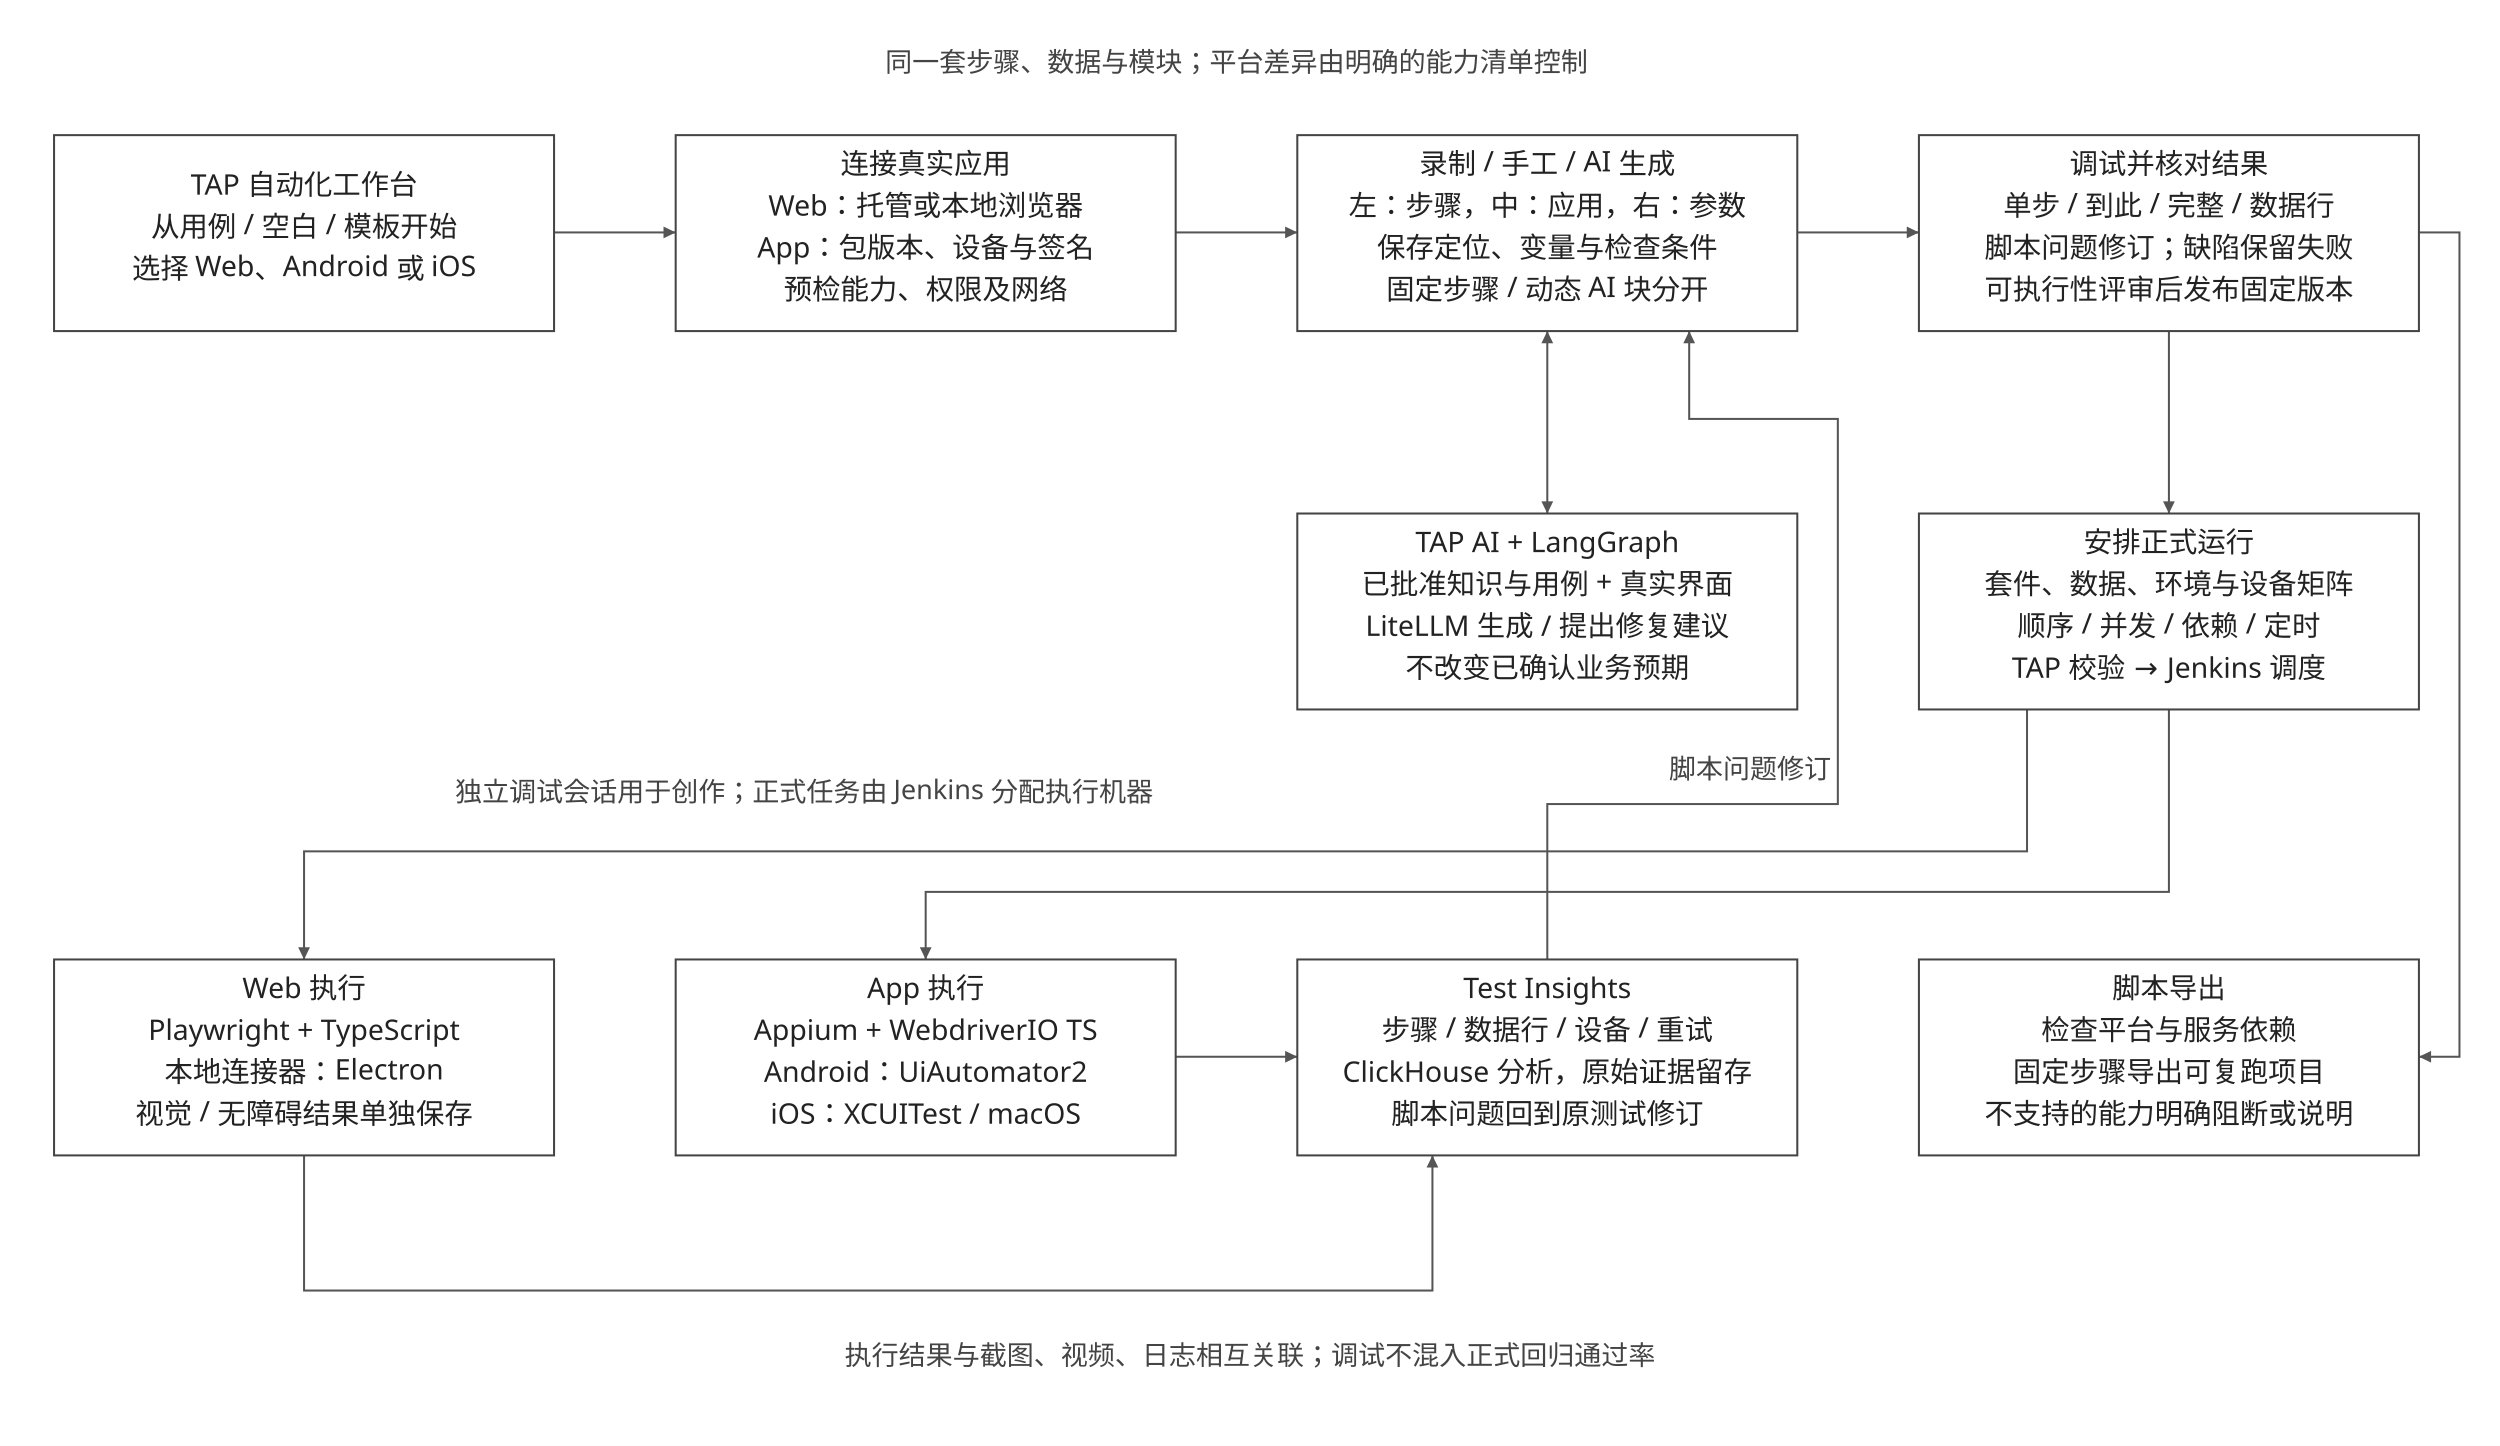
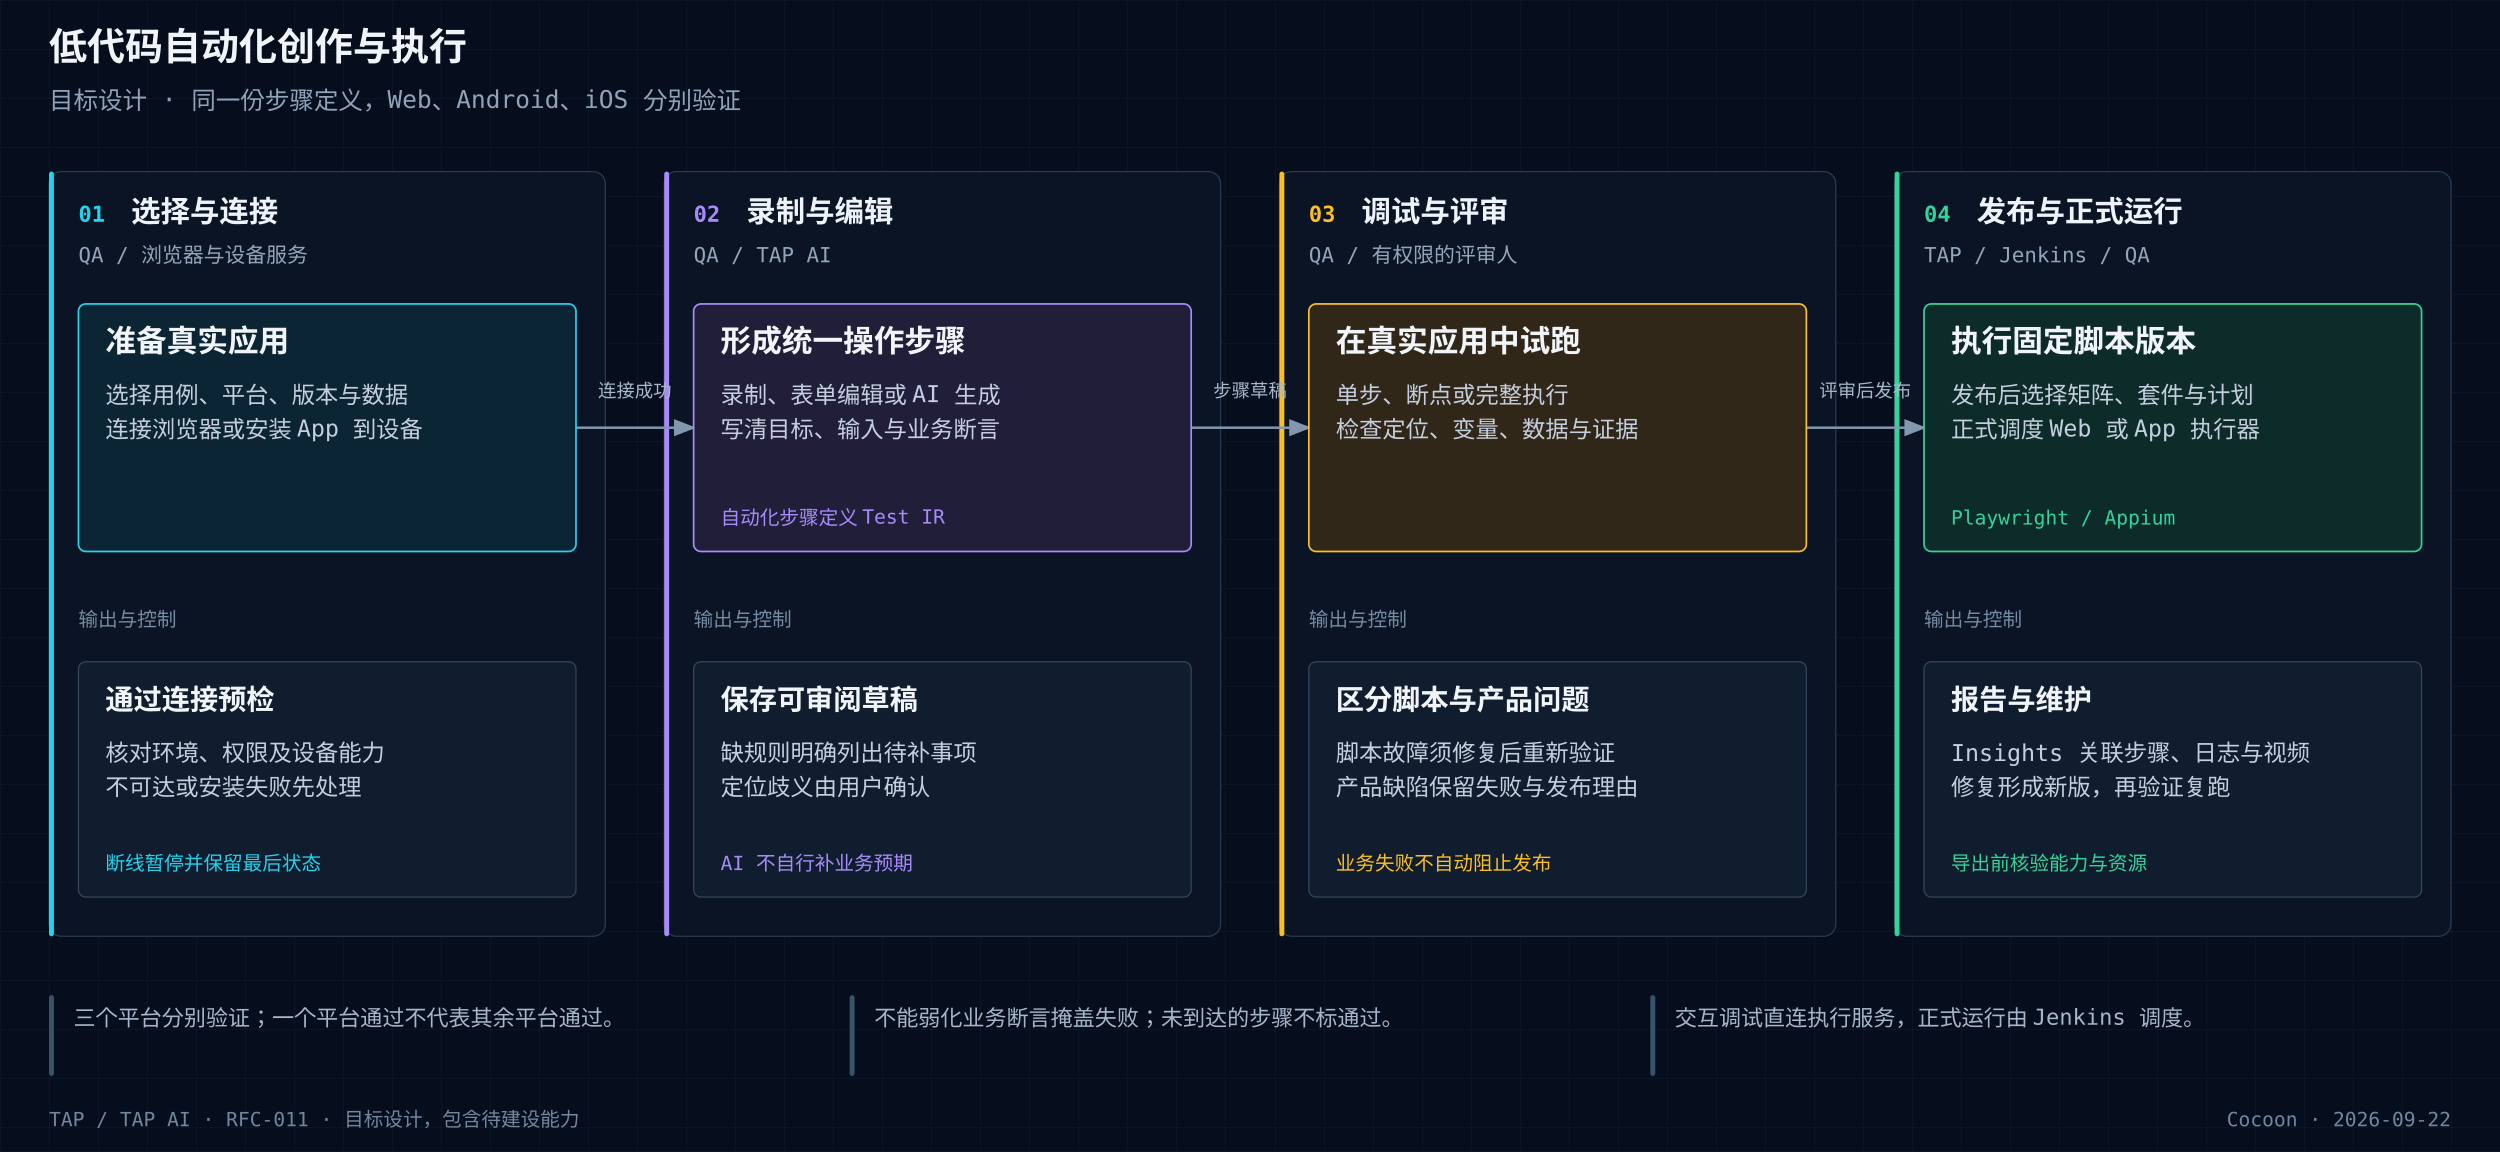
- <svg xmlns="http://www.w3.org/2000/svg" width="1850" height="1070" viewBox="0 0 1850 1070" role="img">
-   <rect width="100%" height="100%" fill="white" />
-   <polyline points="410,172 500,172" fill="none" stroke="#555" stroke-width="1.5" />
-   <polygon points="500.00,172.00 491.00,176.35 491.00,167.65" fill="#555" />
-   <polyline points="870,172 960,172" fill="none" stroke="#555" stroke-width="1.5" />
-   <polygon points="960.00,172.00 951.00,176.35 951.00,167.65" fill="#555" />
-   <polyline points="1330,172 1420,172" fill="none" stroke="#555" stroke-width="1.5" />
-   <polygon points="1420.00,172.00 1411.00,176.35 1411.00,167.65" fill="#555" />
-   <polyline points="1145,245 1145,380" fill="none" stroke="#555" stroke-width="1.5" />
-   <polygon points="1145.00,380.00 1140.65,371.00 1149.35,371.00" fill="#555" />
-   <polygon points="1145.00,245.00 1149.35,254.00 1140.65,254.00" fill="#555" />
-   <polyline points="1605,245 1605,380" fill="none" stroke="#555" stroke-width="1.5" />
-   <polygon points="1605.00,380.00 1600.65,371.00 1609.35,371.00" fill="#555" />
-   <polyline points="1500,525 1500,630 225,630 225,710" fill="none" stroke="#555" stroke-width="1.5" />
-   <polygon points="225.00,710.00 220.65,701.00 229.35,701.00" fill="#555" />
-   <polyline points="1605,525 1605,660 685,660 685,710" fill="none" stroke="#555" stroke-width="1.5" />
-   <polygon points="685.00,710.00 680.65,701.00 689.35,701.00" fill="#555" />
-   <polyline points="225,855 225,955 1060,955 1060,855" fill="none" stroke="#555" stroke-width="1.5" />
-   <polygon points="1060.00,855.00 1064.35,864.00 1055.65,864.00" fill="#555" />
-   <polyline points="870,782 960,782" fill="none" stroke="#555" stroke-width="1.5" />
-   <polygon points="960.00,782.00 951.00,786.35 951.00,777.65" fill="#555" />
-   <polyline points="1790,172 1820,172 1820,782 1790,782" fill="none" stroke="#555" stroke-width="1.5" />
-   <polygon points="1790.00,782.00 1799.00,777.65 1799.00,786.35" fill="#555" />
-   <polyline points="1145,710 1145,595 1360,595 1360,310 1250,310 1250,245" fill="none" stroke="#555" stroke-width="1.5" />
-   <polygon points="1250.00,245.00 1254.35,254.00 1245.65,254.00" fill="#555" />
-   <rect x="40" y="100" width="370" height="145" fill="white" stroke="#444" stroke-width="1.5" />
-   <text x="225.0" y="144.06" text-anchor="middle" font-family="STHeiti, sans-serif" font-size="21" fill="#222">TAP 自动化工作台</text>
-   <text x="225.0" y="175.06" text-anchor="middle" font-family="STHeiti, sans-serif" font-size="21" fill="#222">从用例 / 空白 / 模板开始</text>
-   <text x="225.0" y="206.06" text-anchor="middle" font-family="STHeiti, sans-serif" font-size="21" fill="#222">选择 Web、Android 或 iOS</text>
-   <rect x="500" y="100" width="370" height="145" fill="white" stroke="#444" stroke-width="1.5" />
-   <text x="685.0" y="128.56" text-anchor="middle" font-family="STHeiti, sans-serif" font-size="21" fill="#222">连接真实应用</text>
-   <text x="685.0" y="159.56" text-anchor="middle" font-family="STHeiti, sans-serif" font-size="21" fill="#222">Web：托管或本地浏览器</text>
-   <text x="685.0" y="190.56" text-anchor="middle" font-family="STHeiti, sans-serif" font-size="21" fill="#222">App：包版本、设备与签名</text>
-   <text x="685.0" y="221.56" text-anchor="middle" font-family="STHeiti, sans-serif" font-size="21" fill="#222">预检能力、权限及网络</text>
-   <rect x="960" y="100" width="370" height="145" fill="white" stroke="#444" stroke-width="1.5" />
-   <text x="1145.0" y="128.56" text-anchor="middle" font-family="STHeiti, sans-serif" font-size="21" fill="#222">录制 / 手工 / AI 生成</text>
-   <text x="1145.0" y="159.56" text-anchor="middle" font-family="STHeiti, sans-serif" font-size="21" fill="#222">左：步骤，中：应用，右：参数</text>
-   <text x="1145.0" y="190.56" text-anchor="middle" font-family="STHeiti, sans-serif" font-size="21" fill="#222">保存定位、变量与检查条件</text>
-   <text x="1145.0" y="221.56" text-anchor="middle" font-family="STHeiti, sans-serif" font-size="21" fill="#222">固定步骤 / 动态 AI 块分开</text>
-   <rect x="1420" y="100" width="370" height="145" fill="white" stroke="#444" stroke-width="1.5" />
-   <text x="1605.0" y="128.56" text-anchor="middle" font-family="STHeiti, sans-serif" font-size="21" fill="#222">调试并核对结果</text>
-   <text x="1605.0" y="159.56" text-anchor="middle" font-family="STHeiti, sans-serif" font-size="21" fill="#222">单步 / 到此 / 完整 / 数据行</text>
-   <text x="1605.0" y="190.56" text-anchor="middle" font-family="STHeiti, sans-serif" font-size="21" fill="#222">脚本问题修订；缺陷保留失败</text>
-   <text x="1605.0" y="221.56" text-anchor="middle" font-family="STHeiti, sans-serif" font-size="21" fill="#222">可执行性评审后发布固定版本</text>
-   <rect x="960" y="380" width="370" height="145" fill="white" stroke="#444" stroke-width="1.5" />
-   <text x="1145.0" y="408.56" text-anchor="middle" font-family="STHeiti, sans-serif" font-size="21" fill="#222">TAP AI + LangGraph</text>
-   <text x="1145.0" y="439.56" text-anchor="middle" font-family="STHeiti, sans-serif" font-size="21" fill="#222">已批准知识与用例 + 真实界面</text>
-   <text x="1145.0" y="470.56" text-anchor="middle" font-family="STHeiti, sans-serif" font-size="21" fill="#222">LiteLLM 生成 / 提出修复建议</text>
-   <text x="1145.0" y="501.56" text-anchor="middle" font-family="STHeiti, sans-serif" font-size="21" fill="#222">不改变已确认业务预期</text>
-   <rect x="1420" y="380" width="370" height="145" fill="white" stroke="#444" stroke-width="1.5" />
-   <text x="1605.0" y="408.56" text-anchor="middle" font-family="STHeiti, sans-serif" font-size="21" fill="#222">安排正式运行</text>
-   <text x="1605.0" y="439.56" text-anchor="middle" font-family="STHeiti, sans-serif" font-size="21" fill="#222">套件、数据、环境与设备矩阵</text>
-   <text x="1605.0" y="470.56" text-anchor="middle" font-family="STHeiti, sans-serif" font-size="21" fill="#222">顺序 / 并发 / 依赖 / 定时</text>
-   <text x="1605.0" y="501.56" text-anchor="middle" font-family="STHeiti, sans-serif" font-size="21" fill="#222">TAP 校验 → Jenkins 调度</text>
-   <rect x="40" y="710" width="370" height="145" fill="white" stroke="#444" stroke-width="1.5" />
-   <text x="225.0" y="738.56" text-anchor="middle" font-family="STHeiti, sans-serif" font-size="21" fill="#222">Web 执行</text>
-   <text x="225.0" y="769.56" text-anchor="middle" font-family="STHeiti, sans-serif" font-size="21" fill="#222">Playwright + TypeScript</text>
-   <text x="225.0" y="800.56" text-anchor="middle" font-family="STHeiti, sans-serif" font-size="21" fill="#222">本地连接器：Electron</text>
-   <text x="225.0" y="831.56" text-anchor="middle" font-family="STHeiti, sans-serif" font-size="21" fill="#222">视觉 / 无障碍结果单独保存</text>
-   <rect x="500" y="710" width="370" height="145" fill="white" stroke="#444" stroke-width="1.5" />
-   <text x="685.0" y="738.56" text-anchor="middle" font-family="STHeiti, sans-serif" font-size="21" fill="#222">App 执行</text>
-   <text x="685.0" y="769.56" text-anchor="middle" font-family="STHeiti, sans-serif" font-size="21" fill="#222">Appium + WebdriverIO TS</text>
-   <text x="685.0" y="800.56" text-anchor="middle" font-family="STHeiti, sans-serif" font-size="21" fill="#222">Android：UiAutomator2</text>
-   <text x="685.0" y="831.56" text-anchor="middle" font-family="STHeiti, sans-serif" font-size="21" fill="#222">iOS：XCUITest / macOS</text>
-   <rect x="960" y="710" width="370" height="145" fill="white" stroke="#444" stroke-width="1.5" />
-   <text x="1145.0" y="738.56" text-anchor="middle" font-family="STHeiti, sans-serif" font-size="21" fill="#222">Test Insights</text>
-   <text x="1145.0" y="769.56" text-anchor="middle" font-family="STHeiti, sans-serif" font-size="21" fill="#222">步骤 / 数据行 / 设备 / 重试</text>
-   <text x="1145.0" y="800.56" text-anchor="middle" font-family="STHeiti, sans-serif" font-size="21" fill="#222">ClickHouse 分析，原始证据留存</text>
-   <text x="1145.0" y="831.56" text-anchor="middle" font-family="STHeiti, sans-serif" font-size="21" fill="#222">脚本问题回到原测试修订</text>
-   <rect x="1420" y="710" width="370" height="145" fill="white" stroke="#444" stroke-width="1.5" />
-   <text x="1605.0" y="738.56" text-anchor="middle" font-family="STHeiti, sans-serif" font-size="21" fill="#222">脚本导出</text>
-   <text x="1605.0" y="769.56" text-anchor="middle" font-family="STHeiti, sans-serif" font-size="21" fill="#222">检查平台与服务依赖</text>
-   <text x="1605.0" y="800.56" text-anchor="middle" font-family="STHeiti, sans-serif" font-size="21" fill="#222">固定步骤导出可复跑项目</text>
-   <text x="1605.0" y="831.56" text-anchor="middle" font-family="STHeiti, sans-serif" font-size="21" fill="#222">不支持的能力明确阻断或说明</text>
-   <text x="915.0" y="53" text-anchor="middle" font-family="STHeiti, sans-serif" font-size="20" fill="#444">同一套步骤、数据与模块；平台差异由明确的能力清单控制</text>
-   <text x="1295.0" y="576" text-anchor="middle" font-family="STHeiti, sans-serif" font-size="20" fill="#444">脚本问题修订</text>
-   <text x="595.0" y="593" text-anchor="middle" font-family="STHeiti, sans-serif" font-size="20" fill="#444">独立调试会话用于创作；正式任务由 Jenkins 分配执行机器</text>
-   <text x="925.0" y="1010" text-anchor="middle" font-family="STHeiti, sans-serif" font-size="20" fill="#444">执行结果与截图、视频、日志相互关联；调试不混入正式回归通过率</text>
+ <svg xmlns="http://www.w3.org/2000/svg" viewBox="0 0 2040 940" role="img" aria-label="低代码自动化创作与执行">
+   <style>text{font-family:"JetBrains Mono","PingFang SC","Microsoft YaHei",monospace}</style>
+   <defs>
+     <marker id="arrow" markerWidth="9" markerHeight="7" refX="8" refY="3.5" orient="auto">
+       <path d="M0 0L9 3.5L0 7" fill="#8398af" />
+     </marker>
+     <pattern id="grid" width="40" height="40" patternUnits="userSpaceOnUse">
+       <path d="M40 0H0V40" fill="none" stroke="#162338" stroke-width=".5" />
+     </pattern>
+   </defs>
+   <rect width="2040" height="940" fill="#060e1d" />
+   <rect width="2040" height="940" fill="url(#grid)" />
+   <text x="40" y="49" fill="#f1f5f9" font-size="31" font-weight="600" text-anchor="start">低代码自动化创作与执行</text>
+   <text x="40" y="89" fill="#91a3b9" font-size="20" font-weight="400" text-anchor="start">目标设计 · 同一份步骤定义，Web、Android、iOS 分别验证</text>
+   <g data-domain="domain-0">
+     <rect x="40.0" y="140" width="454.0" height="624" rx="10" fill="#0a1424" stroke="#2a3b50" stroke-width="1" />
+     <rect x="40.0" y="140" width="4" height="624" rx="2" fill="#22d3ee" stroke="none" stroke-width="1" />
+     <text x="64.0" y="181" fill="#22d3ee" font-size="18" font-weight="600" text-anchor="start">01</text>
+     <text x="107.0" y="181" fill="#eef3fa" font-size="24" font-weight="600" text-anchor="start">选择与连接</text>
+     <text x="64.0" y="214" fill="#92a5bb" font-size="17" font-weight="400" text-anchor="start">QA / 浏览器与设备服务</text>
+   </g>
+   <g data-domain="domain-1">
+     <rect x="542.0" y="140" width="454.0" height="624" rx="10" fill="#0a1424" stroke="#2a3b50" stroke-width="1" />
+     <rect x="542.0" y="140" width="4" height="624" rx="2" fill="#a78bfa" stroke="none" stroke-width="1" />
+     <text x="566.0" y="181" fill="#a78bfa" font-size="18" font-weight="600" text-anchor="start">02</text>
+     <text x="609.0" y="181" fill="#eef3fa" font-size="24" font-weight="600" text-anchor="start">录制与编辑</text>
+     <text x="566.0" y="214" fill="#92a5bb" font-size="17" font-weight="400" text-anchor="start">QA / TAP AI</text>
+   </g>
+   <g data-domain="domain-2">
+     <rect x="1044.0" y="140" width="454.0" height="624" rx="10" fill="#0a1424" stroke="#2a3b50" stroke-width="1" />
+     <rect x="1044.0" y="140" width="4" height="624" rx="2" fill="#fbbf24" stroke="none" stroke-width="1" />
+     <text x="1068.0" y="181" fill="#fbbf24" font-size="18" font-weight="600" text-anchor="start">03</text>
+     <text x="1111.0" y="181" fill="#eef3fa" font-size="24" font-weight="600" text-anchor="start">调试与评审</text>
+     <text x="1068.0" y="214" fill="#92a5bb" font-size="17" font-weight="400" text-anchor="start">QA / 有权限的评审人</text>
+   </g>
+   <g data-domain="domain-3">
+     <rect x="1546.0" y="140" width="454.0" height="624" rx="10" fill="#0a1424" stroke="#2a3b50" stroke-width="1" />
+     <rect x="1546.0" y="140" width="4" height="624" rx="2" fill="#34d399" stroke="none" stroke-width="1" />
+     <text x="1570.0" y="181" fill="#34d399" font-size="18" font-weight="600" text-anchor="start">04</text>
+     <text x="1613.0" y="181" fill="#eef3fa" font-size="24" font-weight="600" text-anchor="start">发布与正式运行</text>
+     <text x="1570.0" y="214" fill="#92a5bb" font-size="17" font-weight="400" text-anchor="start">TAP / Jenkins / QA</text>
+   </g>
+   <path data-edge="0-main--1-main" d="M470.0,349.0 L566.0,349.0" fill="none" stroke="#8398af" stroke-width="2" marker-end="url(#arrow)" />
+   <text x="518.0" y="324.0" fill="#a7b7ca" font-size="15" font-weight="400" text-anchor="middle">连接成功</text>
+   <path data-edge="1-main--2-main" d="M972.0,349.0 L1068.0,349.0" fill="none" stroke="#8398af" stroke-width="2" marker-end="url(#arrow)" />
+   <text x="1020.0" y="324.0" fill="#a7b7ca" font-size="15" font-weight="400" text-anchor="middle">步骤草稿</text>
+   <path data-edge="2-main--3-main" d="M1474.0,349.0 L1570.0,349.0" fill="none" stroke="#8398af" stroke-width="2" marker-end="url(#arrow)" />
+   <text x="1522.0" y="324.0" fill="#a7b7ca" font-size="15" font-weight="400" text-anchor="middle">评审后发布</text>
+   <g data-node="0-main">
+     <rect x="64.0" y="248" width="406.0" height="202" rx="6" fill="#0b2535" stroke="#22d3ee" stroke-width="1.4" />
+     <text x="86.0" y="287" fill="#f1f5f9" font-size="25" font-weight="600" text-anchor="start">准备真实应用</text>
+     <text x="86.0" y="329" fill="#c4cede" font-size="19" font-weight="400" text-anchor="start">选择用例、平台、版本与数据</text>
+     <text x="86.0" y="357" fill="#c4cede" font-size="19" font-weight="400" text-anchor="start">连接浏览器或安装 App 到设备</text>
+   </g>
+   <g data-node="0-detail">
+     <rect x="64.0" y="540" width="406.0" height="192" rx="6" fill="#101d2e" stroke="#35465d" stroke-width="1" />
+     <text x="86.0" y="579" fill="#f1f5f9" font-size="23" font-weight="600" text-anchor="start">通过连接预检</text>
+     <text x="86.0" y="621" fill="#c4cede" font-size="19" font-weight="400" text-anchor="start">核对环境、权限及设备能力</text>
+     <text x="86.0" y="649" fill="#c4cede" font-size="19" font-weight="400" text-anchor="start">不可达或安装失败先处理</text>
+     <text x="86.0" y="710" fill="#22d3ee" font-size="16" font-weight="400" text-anchor="start">断线暂停并保留最后状态</text>
+   </g>
+   <text x="64.0" y="511" fill="#758ba3" font-size="16" font-weight="400" text-anchor="start">输出与控制</text>
+   <g data-node="1-main">
+     <rect x="566.0" y="248" width="406.0" height="202" rx="6" fill="#211e39" stroke="#a78bfa" stroke-width="1.4" />
+     <text x="588.0" y="287" fill="#f1f5f9" font-size="25" font-weight="600" text-anchor="start">形成统一操作步骤</text>
+     <text x="588.0" y="329" fill="#c4cede" font-size="19" font-weight="400" text-anchor="start">录制、表单编辑或 AI 生成</text>
+     <text x="588.0" y="357" fill="#c4cede" font-size="19" font-weight="400" text-anchor="start">写清目标、输入与业务断言</text>
+     <text x="588.0" y="428" fill="#a78bfa" font-size="16" font-weight="400" text-anchor="start">自动化步骤定义 Test IR</text>
+   </g>
+   <g data-node="1-detail">
+     <rect x="566.0" y="540" width="406.0" height="192" rx="6" fill="#101d2e" stroke="#35465d" stroke-width="1" />
+     <text x="588.0" y="579" fill="#f1f5f9" font-size="23" font-weight="600" text-anchor="start">保存可审阅草稿</text>
+     <text x="588.0" y="621" fill="#c4cede" font-size="19" font-weight="400" text-anchor="start">缺规则明确列出待补事项</text>
+     <text x="588.0" y="649" fill="#c4cede" font-size="19" font-weight="400" text-anchor="start">定位歧义由用户确认</text>
+     <text x="588.0" y="710" fill="#a78bfa" font-size="16" font-weight="400" text-anchor="start">AI 不自行补业务预期</text>
+   </g>
+   <text x="566.0" y="511" fill="#758ba3" font-size="16" font-weight="400" text-anchor="start">输出与控制</text>
+   <g data-node="2-main">
+     <rect x="1068.0" y="248" width="406.0" height="202" rx="6" fill="#302719" stroke="#fbbf24" stroke-width="1.4" />
+     <text x="1090.0" y="287" fill="#f1f5f9" font-size="25" font-weight="600" text-anchor="start">在真实应用中试跑</text>
+     <text x="1090.0" y="329" fill="#c4cede" font-size="19" font-weight="400" text-anchor="start">单步、断点或完整执行</text>
+     <text x="1090.0" y="357" fill="#c4cede" font-size="19" font-weight="400" text-anchor="start">检查定位、变量、数据与证据</text>
+   </g>
+   <g data-node="2-detail">
+     <rect x="1068.0" y="540" width="406.0" height="192" rx="6" fill="#101d2e" stroke="#35465d" stroke-width="1" />
+     <text x="1090.0" y="579" fill="#f1f5f9" font-size="23" font-weight="600" text-anchor="start">区分脚本与产品问题</text>
+     <text x="1090.0" y="621" fill="#c4cede" font-size="19" font-weight="400" text-anchor="start">脚本故障须修复后重新验证</text>
+     <text x="1090.0" y="649" fill="#c4cede" font-size="19" font-weight="400" text-anchor="start">产品缺陷保留失败与发布理由</text>
+     <text x="1090.0" y="710" fill="#fbbf24" font-size="16" font-weight="400" text-anchor="start">业务失败不自动阻止发布</text>
+   </g>
+   <text x="1068.0" y="511" fill="#758ba3" font-size="16" font-weight="400" text-anchor="start">输出与控制</text>
+   <g data-node="3-main">
+     <rect x="1570.0" y="248" width="406.0" height="202" rx="6" fill="#0d2c29" stroke="#34d399" stroke-width="1.4" />
+     <text x="1592.0" y="287" fill="#f1f5f9" font-size="25" font-weight="600" text-anchor="start">执行固定脚本版本</text>
+     <text x="1592.0" y="329" fill="#c4cede" font-size="19" font-weight="400" text-anchor="start">发布后选择矩阵、套件与计划</text>
+     <text x="1592.0" y="357" fill="#c4cede" font-size="19" font-weight="400" text-anchor="start">正式调度 Web 或 App 执行器</text>
+     <text x="1592.0" y="428" fill="#34d399" font-size="16" font-weight="400" text-anchor="start">Playwright / Appium</text>
+   </g>
+   <g data-node="3-detail">
+     <rect x="1570.0" y="540" width="406.0" height="192" rx="6" fill="#101d2e" stroke="#35465d" stroke-width="1" />
+     <text x="1592.0" y="579" fill="#f1f5f9" font-size="23" font-weight="600" text-anchor="start">报告与维护</text>
+     <text x="1592.0" y="621" fill="#c4cede" font-size="19" font-weight="400" text-anchor="start">Insights 关联步骤、日志与视频</text>
+     <text x="1592.0" y="649" fill="#c4cede" font-size="19" font-weight="400" text-anchor="start">修复形成新版，再验证复跑</text>
+     <text x="1592.0" y="710" fill="#34d399" font-size="16" font-weight="400" text-anchor="start">导出前核验能力与资源</text>
+   </g>
+   <text x="1570.0" y="511" fill="#758ba3" font-size="16" font-weight="400" text-anchor="start">输出与控制</text>
+   <rect x="40.0" y="812" width="4" height="66" rx="2" fill="#39536b" stroke="none" stroke-width="1" />
+   <text x="60.0" y="837" fill="#a6b5c9" font-size="18" font-weight="400" text-anchor="start">三个平台分别验证；一个平台通过不代表其余平台通过。</text>
+   <rect x="693.333" y="812" width="4" height="66" rx="2" fill="#39536b" stroke="none" stroke-width="1" />
+   <text x="713.333" y="837" fill="#a6b5c9" font-size="18" font-weight="400" text-anchor="start">不能弱化业务断言掩盖失败；未到达的步骤不标通过。</text>
+   <rect x="1346.667" y="812" width="4" height="66" rx="2" fill="#39536b" stroke="none" stroke-width="1" />
+   <text x="1366.667" y="837" fill="#a6b5c9" font-size="18" font-weight="400" text-anchor="start">交互调试直连执行服务，正式运行由 Jenkins 调度。</text>
+   <text x="40" y="919" fill="#72869d" font-size="16" font-weight="400" text-anchor="start">TAP / TAP AI  ·  RFC-011  ·  目标设计，包含待建设能力</text>
+   <text x="2000" y="919" fill="#72869d" font-size="16" font-weight="400" text-anchor="end">Cocoon  ·  2026-09-22</text>
</svg>
